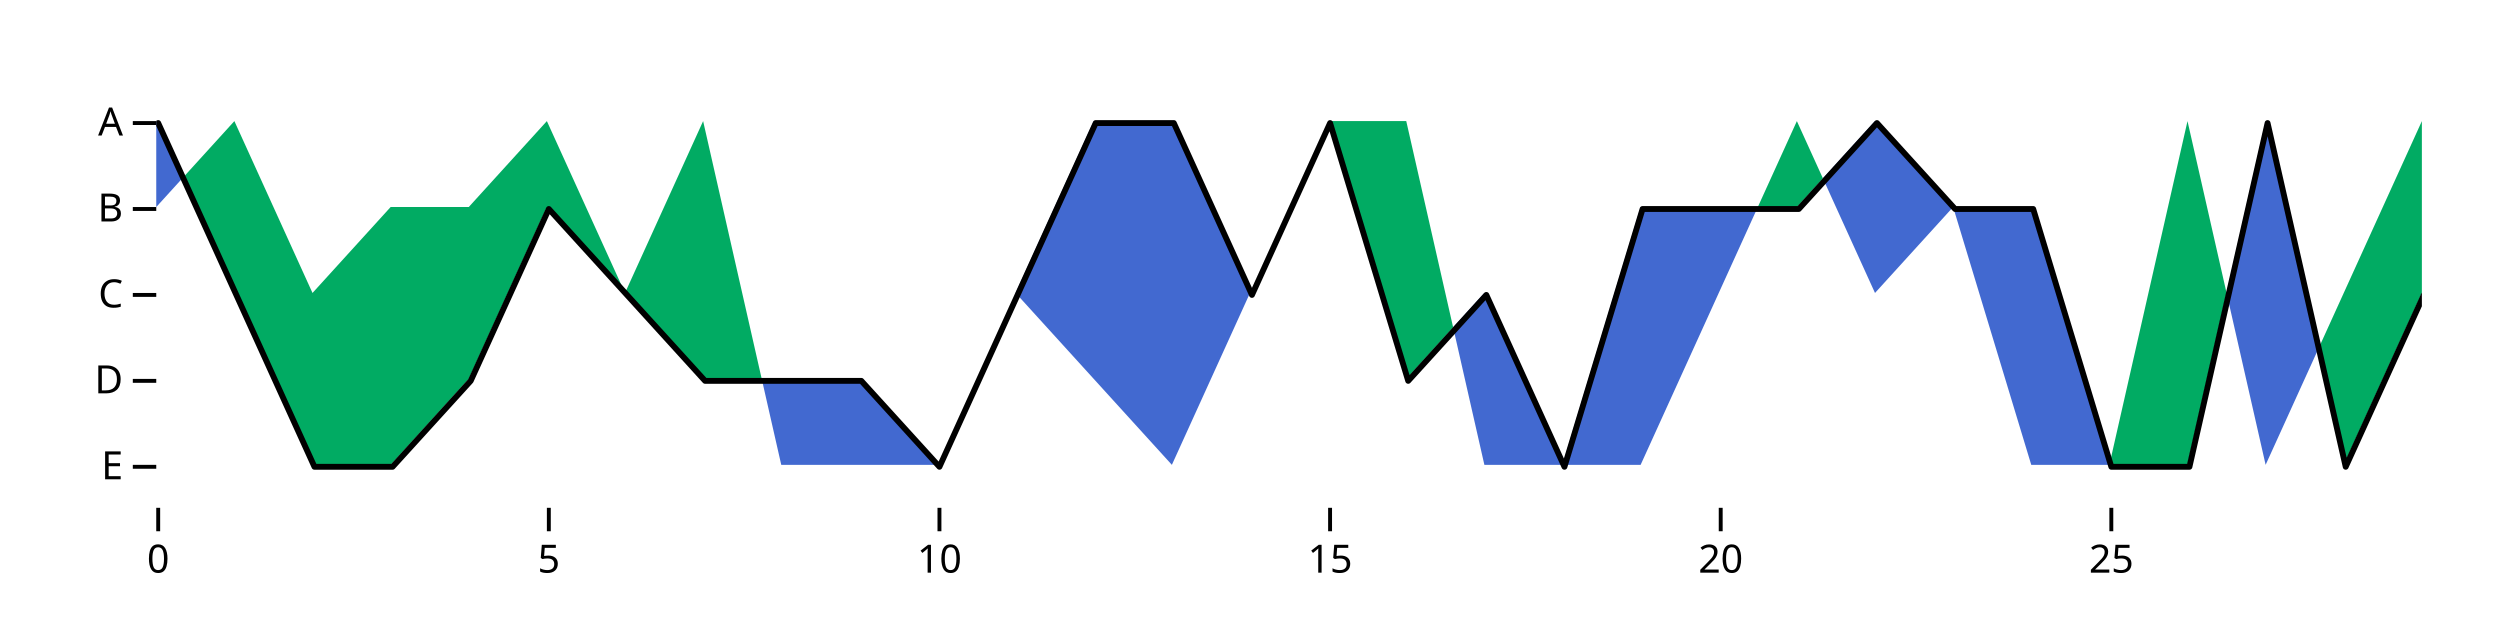
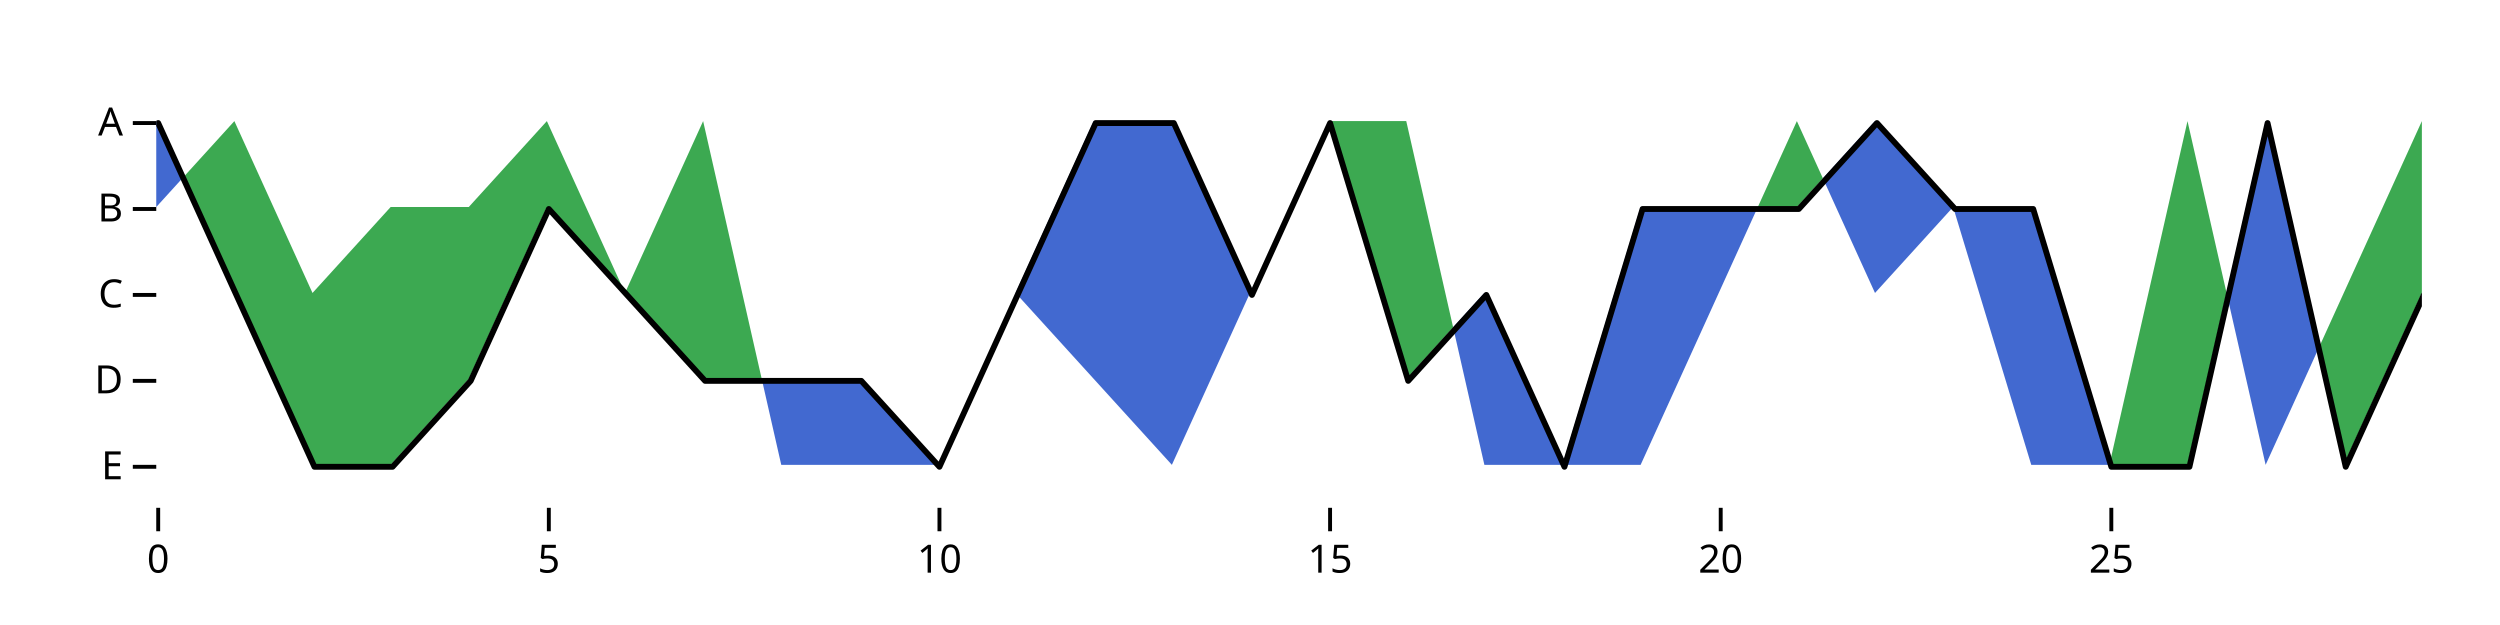
<svg xmlns="http://www.w3.org/2000/svg" class="plot" fill="currentColor" font-family="system-ui, sans-serif" font-size="10" text-anchor="middle" width="640" height="160" viewBox="0 0 640 160">
  <style>
    .plot {
      --plot-background: white;
      display: block;
      height: auto;
      height: intrinsic;
      max-width: 100%;
    }

    .plot text,
    .plot tspan {
      white-space: pre;
    }
  </style>
  <g aria-label="y-axis tick" fill="none" stroke="currentColor" transform="translate(0,0.5)">
    <path transform="translate(40,31)" d="M0,0L-6,0" />
    <path transform="translate(40,53)" d="M0,0L-6,0" />
    <path transform="translate(40,75)" d="M0,0L-6,0" />
    <path transform="translate(40,97)" d="M0,0L-6,0" />
    <path transform="translate(40,119)" d="M0,0L-6,0" />
  </g>
  <g aria-label="y-axis tick label" text-anchor="end" transform="translate(-8.5,0.5)">
    <text y="0.32em" transform="translate(40,31)">A</text>
    <text y="0.32em" transform="translate(40,53)">B</text>
    <text y="0.32em" transform="translate(40,75)">C</text>
    <text y="0.32em" transform="translate(40,97)">D</text>
    <text y="0.32em" transform="translate(40,119)">E</text>
  </g>
  <g aria-label="x-axis tick" fill="none" stroke="currentColor" transform="translate(0.5,0)">
    <path transform="translate(40,130)" d="M0,0L0,6" />
    <path transform="translate(140,130)" d="M0,0L0,6" />
    <path transform="translate(240,130)" d="M0,0L0,6" />
    <path transform="translate(340,130)" d="M0,0L0,6" />
    <path transform="translate(440,130)" d="M0,0L0,6" />
    <path transform="translate(540,130)" d="M0,0L0,6" />
  </g>
  <g aria-label="x-axis tick label" font-variant="tabular-nums" transform="translate(0.5,9.5)">
    <text y="0.71em" transform="translate(40,130)">0</text>
    <text y="0.71em" transform="translate(140,130)">5</text>
    <text y="0.71em" transform="translate(240,130)">10</text>
    <text y="0.71em" transform="translate(340,130)">15</text>
    <text y="0.71em" transform="translate(440,130)">20</text>
    <text y="0.71em" transform="translate(540,130)">25</text>
  </g>
-   <g aria-label="positive difference" fill="#01ab63">
+   <g aria-label="positive difference" fill="#3ca951">
    <clipPath id="plot-clip-1">
      <path d="M40,160L60,160L80,160L100,160L120,160L140,160L160,160L180,160L200,160L220,160L240,160L260,160L280,160L300,160L320,160L340,160L360,160L380,160L400,160L420,160L440,160L460,160L480,160L500,160L520,160L540,160L560,160L580,160L600,160L620,160L620,31L600,75L580,119L560,31L540,119L520,119L500,53L480,75L460,31L440,75L420,119L400,119L380,119L360,31L340,31L320,75L300,119L280,97L260,75L240,119L220,119L200,119L180,31L160,75L140,31L120,53L100,53L80,75L60,31L40,53Z" />
    </clipPath>
    <path d="M40,31L60,75L80,119L100,119L120,97L140,53L160,75L180,97L200,97L220,97L240,119L260,75L280,31L300,31L320,75L340,31L360,97L380,75L400,119L420,53L440,53L460,53L480,31L500,53L520,53L540,119L560,119L580,31L600,119L620,75L620,0L600,0L580,0L560,0L540,0L520,0L500,0L480,0L460,0L440,0L420,0L400,0L380,0L360,0L340,0L320,0L300,0L280,0L260,0L240,0L220,0L200,0L180,0L160,0L140,0L120,0L100,0L80,0L60,0L40,0Z" clip-path="url(#plot-clip-1)" />
  </g>
  <g aria-label="negative difference" fill="#4269d0">
    <clipPath id="plot-clip-2">
      <path d="M40,0L60,0L80,0L100,0L120,0L140,0L160,0L180,0L200,0L220,0L240,0L260,0L280,0L300,0L320,0L340,0L360,0L380,0L400,0L420,0L440,0L460,0L480,0L500,0L520,0L540,0L560,0L580,0L600,0L620,0L620,31L600,75L580,119L560,31L540,119L520,119L500,53L480,75L460,31L440,75L420,119L400,119L380,119L360,31L340,31L320,75L300,119L280,97L260,75L240,119L220,119L200,119L180,31L160,75L140,31L120,53L100,53L80,75L60,31L40,53Z" />
    </clipPath>
    <path d="M40,31L60,75L80,119L100,119L120,97L140,53L160,75L180,97L200,97L220,97L240,119L260,75L280,31L300,31L320,75L340,31L360,97L380,75L400,119L420,53L440,53L460,53L480,31L500,53L520,53L540,119L560,119L580,31L600,119L620,75L620,160L600,160L580,160L560,160L540,160L520,160L500,160L480,160L460,160L440,160L420,160L400,160L380,160L360,160L340,160L320,160L300,160L280,160L260,160L240,160L220,160L200,160L180,160L160,160L140,160L120,160L100,160L80,160L60,160L40,160Z" clip-path="url(#plot-clip-2)" />
  </g>
  <g aria-label="line" clip-path="url(#plot-clip-3)">
    <clipPath id="plot-clip-3">
      <rect x="40" y="20" width="580" height="110" />
    </clipPath>
    <g fill="none" stroke="currentColor" stroke-width="1.5" stroke-linejoin="round" stroke-linecap="round" transform="translate(0.5,0.5)">
      <path d="M40,31L60,75L80,119L100,119L120,97L140,53L160,75L180,97L200,97L220,97L240,119L260,75L280,31L300,31L320,75L340,31L360,97L380,75L400,119L420,53L440,53L460,53L480,31L500,53L520,53L540,119L560,119L580,31L600,119L620,75" />
    </g>
  </g>
</svg>
